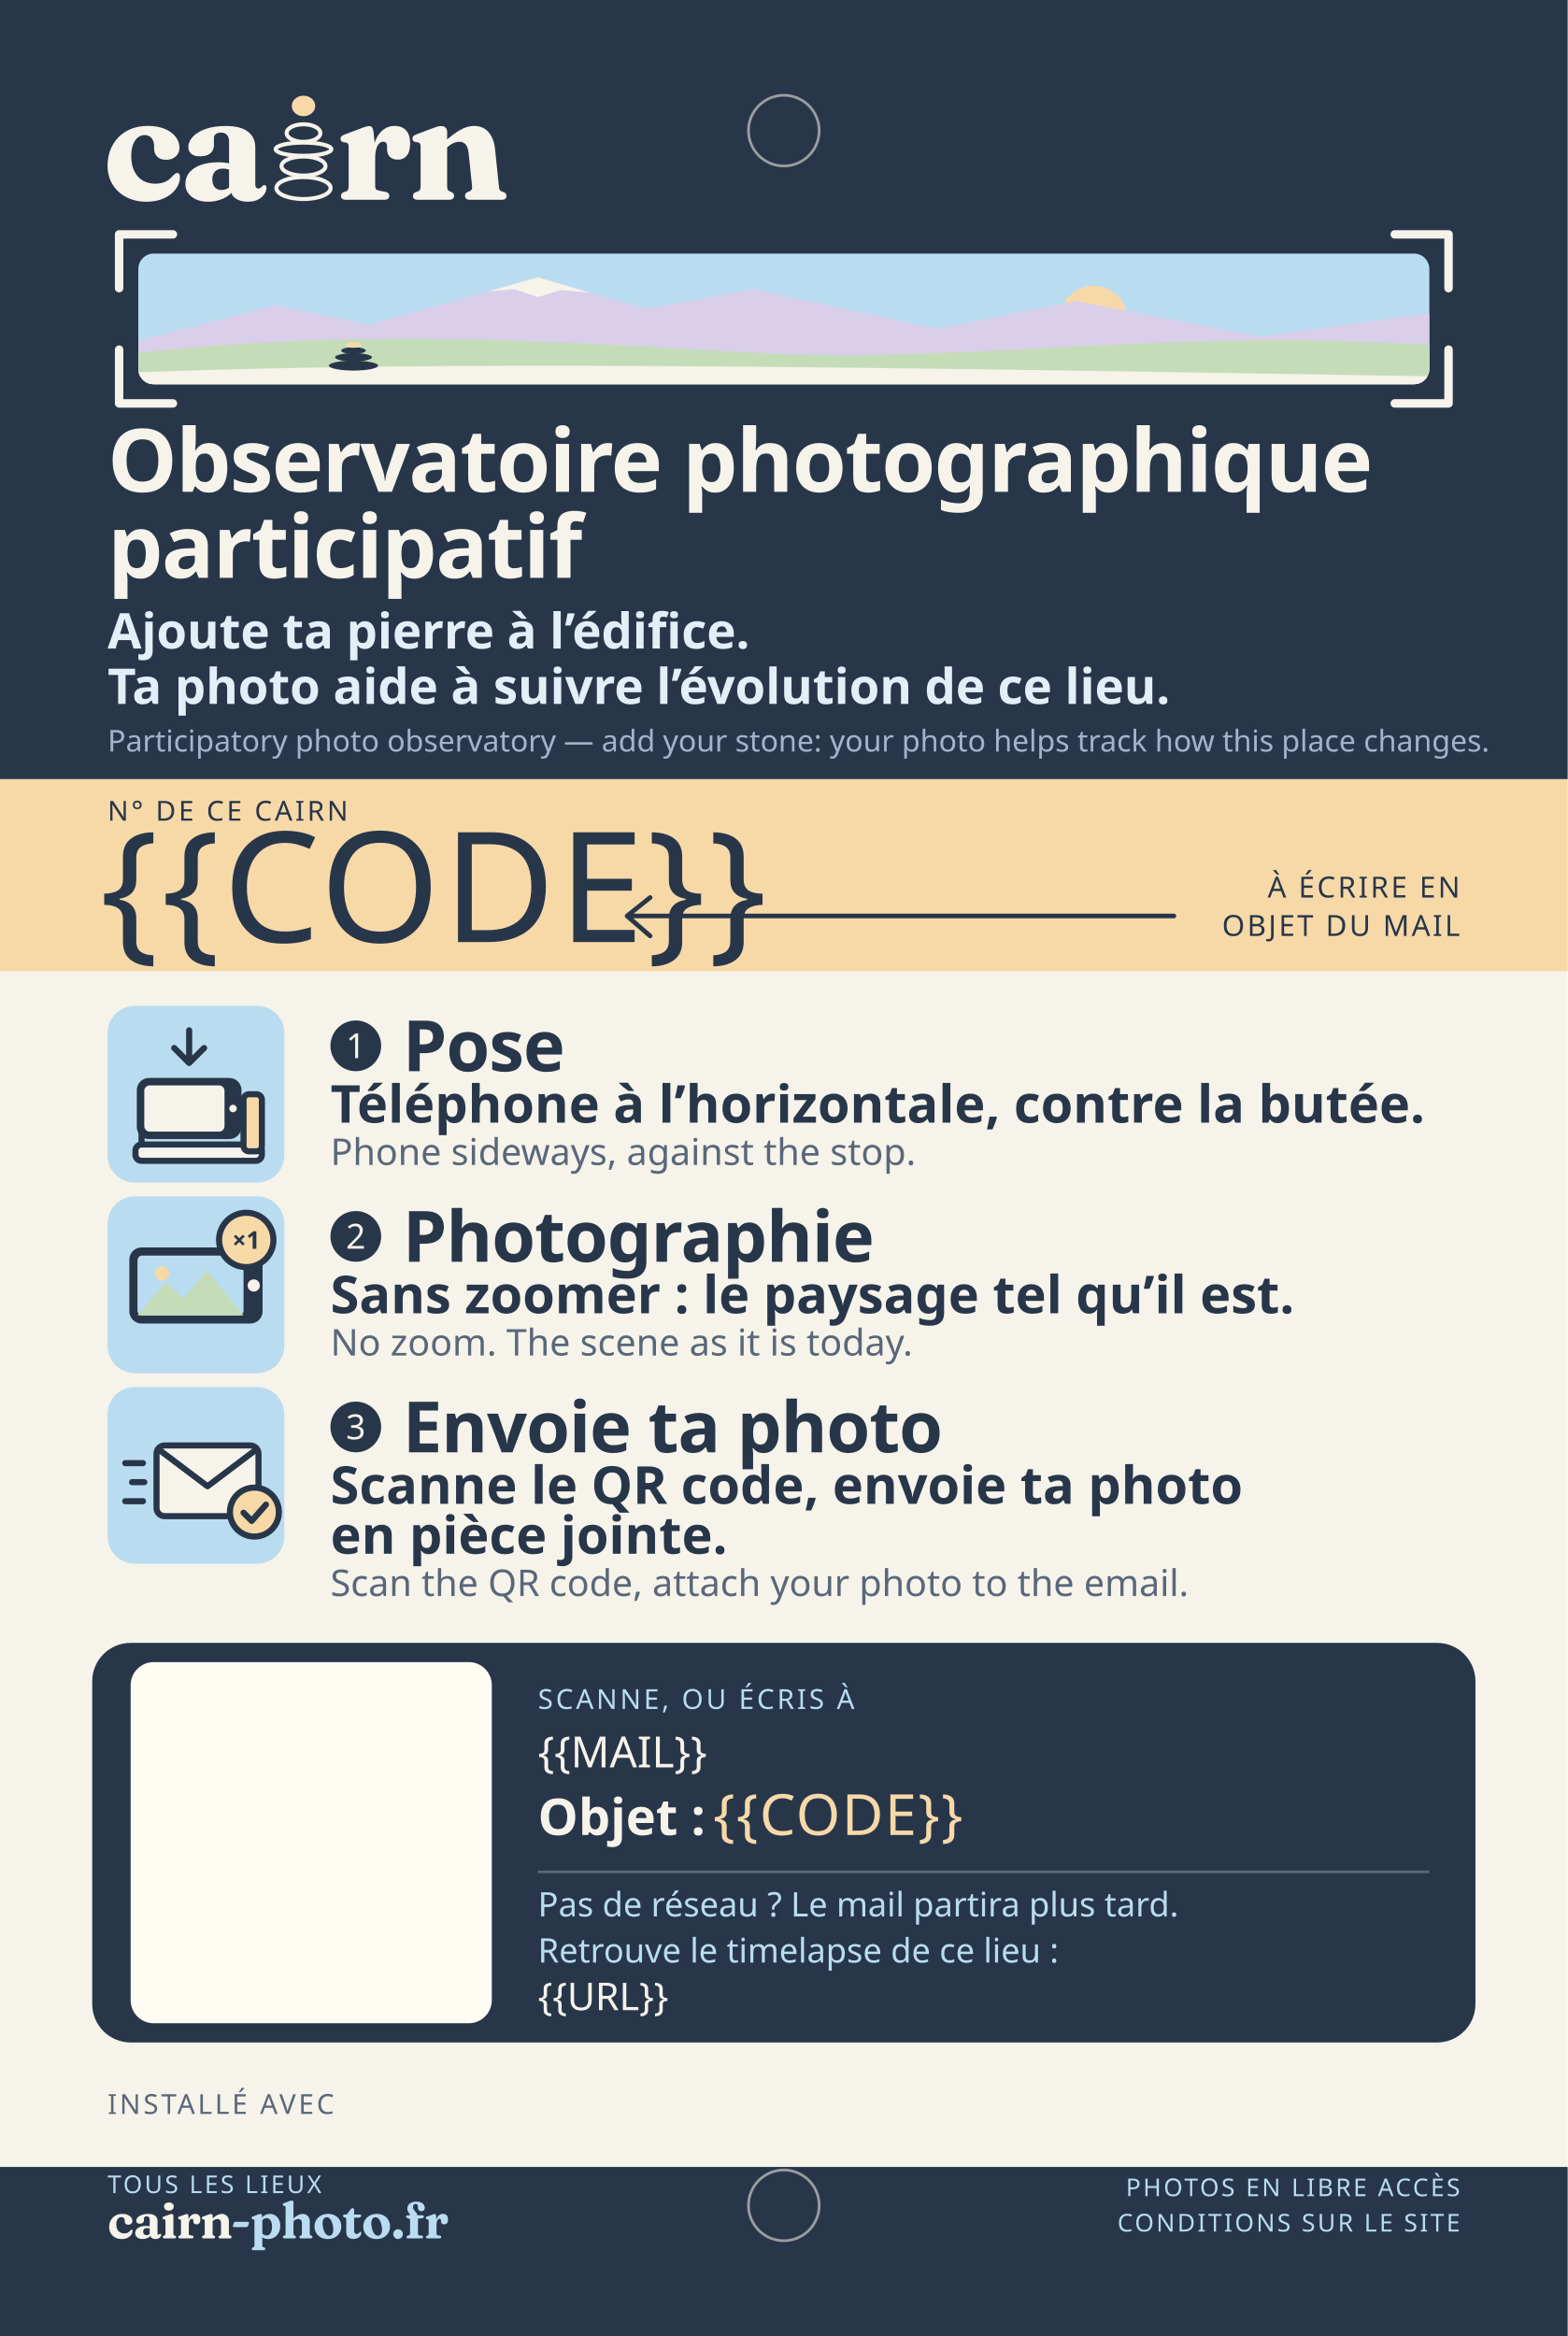
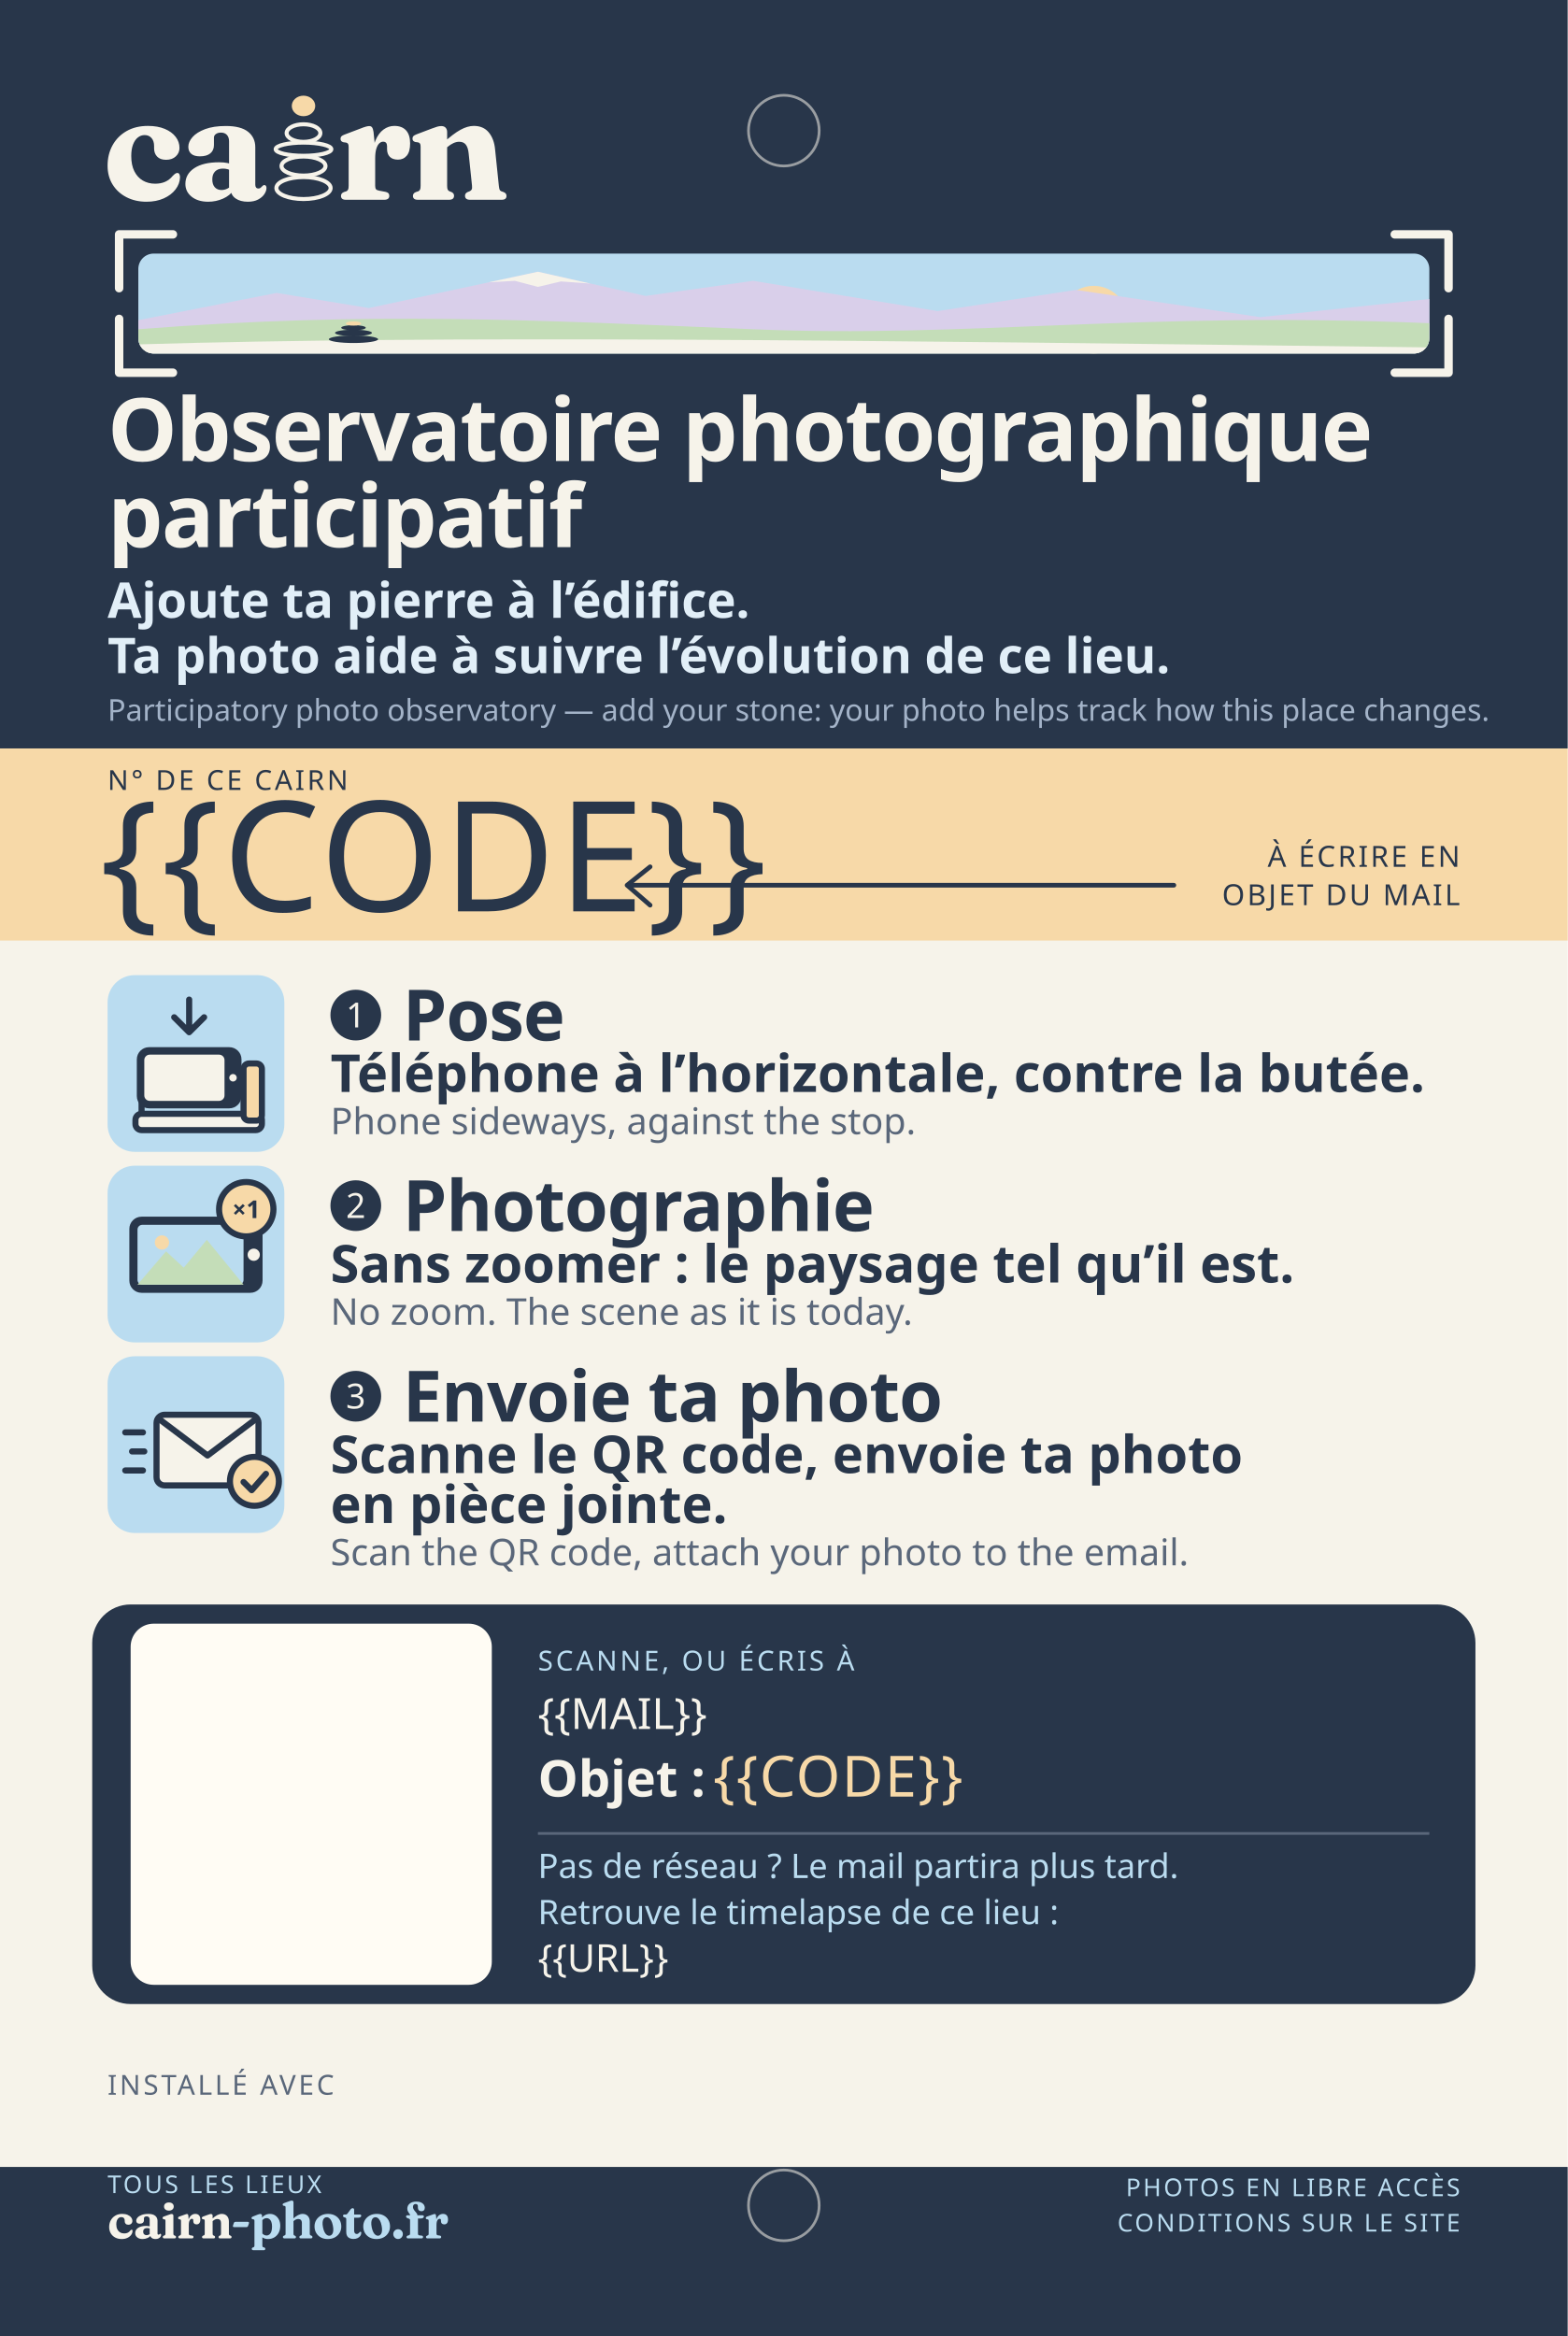
<svg xmlns="http://www.w3.org/2000/svg" width="204mm" height="304mm" viewBox="-2 -2 204 304">
  <g id="Impression">
    <rect x="-2" y="-2" width="204" height="304" fill="#F6F3EA" />
-     <rect x="-2" y="-2" width="204" height="101.4" fill="#28364A" />
+     <rect x="-2" y="-2" width="204" height="97.4" fill="#28364A" />
    <g transform="translate(-5.439 -3.193) scale(0.09541)">
      <path fill="#F6F3EA" d="M280.86 214.28Q280.86 221.04 275.89 225.75Q270.92 230.47 262.62 230.47Q254.52 230.47 250.37 226.11Q246.21 221.76 246.21 214.89V211.71Q246.21 204.84 242.73 200.8Q239.24 196.75 233.3 196.75Q228.28 196.75 224.13 199.98Q219.97 203.2 217.51 209.61Q215.05 216.02 215.05 225.24Q215.05 237.65 219.26 246.05Q223.46 254.46 230.84 258.76Q238.22 263.06 247.65 263.06Q255.34 263.06 261.23 260.5Q267.12 257.94 271.63 252.41Q273.99 250.05 275.32 249.23Q276.66 248.41 277.99 248.41Q279.83 248.41 280.71 250.15Q281.58 251.89 281.58 254.46Q281.27 263.27 275.43 270.91Q269.58 278.54 259.39 283.1Q249.19 287.67 235.86 287.67Q220.59 287.67 208.6 281.51Q196.6 275.37 189.69 264.3Q182.77 253.22 182.77 238.47Q182.77 222.99 189.53 210.69Q196.3 198.39 208.65 191.31Q221 184.24 237.81 184.24Q251.13 184.24 260.77 188.29Q270.4 192.34 275.63 199.16Q280.86 205.97 280.86 214.28Z M351.02 271.37V269.11L348.45 268.91V205.25Q348.45 199.72 345.53 196.54Q342.61 193.37 337.49 193.37Q333.18 193.37 330.52 195.31Q327.85 197.26 327.85 200.13V210.28Q327.85 217.66 322.88 221.71Q317.91 225.75 308.69 225.75Q300.79 225.75 296.85 222.27Q292.9 218.79 292.9 212.63Q292.9 205.97 298.64 199.46Q304.38 192.96 315.76 188.65Q327.13 184.35 344.15 184.35Q364.44 184.35 374.34 192.19Q384.23 200.03 384.23 213.35V264.5Q384.23 266.86 385.3 268.24Q386.38 269.62 388.53 269.62Q390.48 269.62 391.56 268.6Q392.63 267.57 393.56 266.65Q394.17 265.94 394.89 265.42Q395.61 264.91 396.53 264.91Q398.06 264.91 398.78 266.04Q399.5 267.17 399.5 268.91Q399.5 272.9 396.63 277.26Q393.76 281.62 388.12 284.64Q382.49 287.67 374.08 287.67Q363.83 287.67 357.42 283.21Q351.02 278.75 351.02 271.37ZM288.9 263.37Q288.9 249.94 301 241.9Q313.09 233.85 334.82 233.85Q341.18 233.85 346.15 234.83Q351.12 235.8 354.5 237.54L351.63 245.33Q348.76 243.9 346.05 243.18Q343.33 242.46 340.05 242.46Q333.28 242.46 329.44 246.31Q325.6 250.15 325.6 257.12Q325.6 264.19 329.03 267.93Q332.46 271.68 338.1 271.68Q342.31 271.68 346.2 269.73Q350.1 267.78 352.45 264.6L354.81 271.68Q349.58 279.36 340.1 283.51Q330.62 287.67 319.96 287.67Q306.02 287.67 297.46 280.85Q288.9 274.03 288.9 263.37Z M543.86 229.86Q543.86 214.48 548.06 204.33Q552.26 194.19 559.08 189.21Q565.89 184.24 573.89 184.24Q584.24 184.24 589.83 190.29Q595.41 196.34 595.41 208.12Q595.41 219.4 590.85 224.83Q586.29 230.26 578.91 230.26Q571.53 230.26 567.74 226.42Q563.95 222.58 563.95 215.71V211.61Q563.85 208.74 562.56 207.25Q561.28 205.77 558.51 205.77Q555.75 205.77 553.29 208.12Q550.83 210.48 549.29 215.5Q547.75 220.53 547.75 228.73ZM545.5 192.44 547.75 214.69V265.83Q547.75 269.11 548.83 270.55Q549.9 271.98 553.39 272.6L561.59 274.13Q564.36 274.65 565.69 275.98Q567.02 277.31 567.02 279.67Q567.02 282.23 565.28 283.62Q563.54 285 560.15 285H507.88Q504.29 285 502.7 283.62Q501.12 282.23 501.12 279.77Q501.12 277.93 502.09 276.6Q503.06 275.26 505.22 274.44L508.39 273.42Q510.03 272.7 510.8 271.11Q511.57 269.52 511.57 265.94V212.94Q511.57 209.97 510.75 208.69Q509.93 207.41 508.09 207L504.29 206.49Q502.24 205.87 501.37 204.74Q500.5 203.62 500.5 201.87Q500.5 199.72 501.73 198.44Q502.96 197.16 506.04 196.03L526.33 188.34Q532.48 185.88 535.3 185.16Q538.12 184.45 539.65 184.45Q542.22 184.45 543.55 186.29Q544.88 188.14 545.5 192.44Z M645.89 192.44V265.83Q645.89 269.52 646.66 271.11Q647.43 272.7 649.17 273.42L652.04 274.55Q655.32 276.19 655.32 279.46Q655.32 285 648.46 285H606.02Q602.43 285 600.84 283.62Q599.25 282.23 599.25 279.77Q599.25 277.93 600.23 276.6Q601.2 275.26 603.36 274.44L606.53 273.42Q608.17 272.7 608.94 271.11Q609.71 269.52 609.71 265.94V212.63Q609.71 209.66 608.89 208.38Q608.07 207.1 606.23 206.69L602.43 206.18Q600.38 205.56 599.51 204.44Q598.64 203.31 598.64 201.56Q598.64 199.41 599.82 198.18Q601 196.95 604.17 195.72L624.98 187.83Q629.6 186.09 632.41 185.27Q635.23 184.45 637.9 184.45Q641.79 184.45 643.84 186.7Q645.89 188.96 645.89 192.44ZM642.51 216.43 636.98 210.69 640.56 207.41Q654.3 194.9 664.04 189.57Q673.77 184.24 682.28 184.24Q695.3 184.24 702.63 193.06Q709.96 201.87 711.29 216.22L716.41 265.73Q716.82 269.52 717.44 271.11Q718.05 272.7 719.79 273.42L722.77 274.44Q724.92 275.26 725.89 276.6Q726.87 277.93 726.87 279.77Q726.87 282.23 725.28 283.62Q723.69 285 720.1 285H677.15Q670.29 285 670.29 279.46Q670.29 276.19 673.67 274.55L676.54 273.42Q678.38 272.7 679.31 271.06Q680.23 269.42 679.82 265.73L675.21 221.45Q674.39 213.66 671.36 209.77Q668.34 205.87 662.29 205.87Q658.5 205.87 654.45 207.72Q650.4 209.56 646.3 213.05Z" />
      <g transform="translate(450 285)">
        <g stroke="#F6F3EA" stroke-width="5.5" stroke-linejoin="round" fill="none">
          <ellipse cx="0" cy="-16" rx="37" ry="15" />
          <ellipse cx="0" cy="-46" rx="30" ry="13" />
          <ellipse cx="0" cy="-69" rx="38" ry="9" />
          <ellipse cx="0" cy="-91" rx="23" ry="12" />
        </g>
        <ellipse cx="0" cy="-128" rx="16" ry="14" fill="#F7D9A8" />
      </g>
    </g>
    <clipPath id="vue">
-       <rect x="16" y="31.0" width="168" height="17" rx="2" />
+       <rect x="16" y="31.0" width="168" height="13" rx="2" />
    </clipPath>
    <g clip-path="url(#vue)">
-       <rect x="16" y="31.0" width="168" height="17" fill="#BADCF0" />
+       <rect x="16" y="31.0" width="168" height="13" fill="#BADCF0" />
      <circle cx="140.32" cy="39.6" r="4.4" fill="#F7D9A8" />
-       <g transform="translate(0 31.0) scale(1 0.5152) translate(0 -31.0)">
+       <g transform="translate(0 31.0) scale(1 0.3939) translate(0 -31.0)">
        <path d="M16 53.0 L34 44.0 L46 49.0 L68 37.0 L82 45.0 L96 40.0 L120 50.0 L138 43.0 L162 52.0 L184 46.0 V64.0 H16 Z" fill="#D9CFEA" />
        <path d="M61.6 40.5 L68 37.0 L74.8 40.9 L71 40.2 L68 42.0 L65 40.0 Z" fill="#F6F3EA" />
        <path d="M16 56.0 C46 50.0 68 53.0 96 56.0 S146 50.0 184 54.0 V64.0 H16 Z" fill="#C4DDB8" />
        <path d="M16 61.0 C56 58.0 106 59.5 184 62.0 V64.0 H16 Z" fill="#F6F3EA" />
        <g fill="#28364A">
          <ellipse cx="44" cy="59.3" rx="3.2" ry="1.25" />
          <ellipse cx="44" cy="57.2" rx="2.4" ry="1.05" />
          <ellipse cx="44" cy="55.5" rx="1.6" ry=".85" />
          <ellipse cx="44" cy="54.1" rx="1" ry=".7" fill="#F7D9A8" />
        </g>
      </g>
    </g>
-     <path d="M13.5 35.5 V28.5 H20.5 M179.5 28.5 H186.5 V35.5 M186.5 43.5 V50.5 H179.5 M20.5 50.5 H13.5 V43.5" fill="none" stroke="#F6F3EA" stroke-width="1.1" stroke-linecap="round" stroke-linejoin="round" />
-     <text x="12.000" y="62.000" font-family="Figtree" font-weight="800" font-size="11.4" fill="#F6F3EA" letter-spacing="-0.2">Observatoire photographique</text>
-     <text x="12.000" y="73.200" font-family="Figtree" font-weight="800" font-size="11.4" fill="#F6F3EA" letter-spacing="-0.2">participatif</text>
-     <text x="12.000" y="82.400" font-family="Figtree" font-weight="600" font-size="6.4" fill="#E2EFF8">Ajoute ta pierre à l’édifice.</text>
-     <text x="12.000" y="89.600" font-family="Figtree" font-weight="600" font-size="6.4" fill="#E2EFF8">Ta photo aide à suivre l’évolution de ce lieu.</text>
-     <text x="12.000" y="95.800" font-family="Figtree" font-weight="500" font-size="3.9" fill="#A3B3C8">Participatory photo observatory — add your stone: your photo helps track how this place changes.</text>
-     <rect x="-2" y="99.4" width="204" height="25.0" fill="#F7D9A8" />
-     <text x="12.000" y="104.800" font-family="DM Mono" font-weight="500" font-size="3.6" fill="#28364A" letter-spacing="0.35">N° DE CE CAIRN</text>
-     <text x="11.000" y="120.600" font-family="DM Mono" font-weight="500" font-size="20" fill="#28364A" letter-spacing="0.4">{{CODE}}</text>
-     <text x="188.000" y="114.800" font-family="DM Mono" font-weight="500" font-size="3.8" fill="#28364A" text-anchor="end" letter-spacing="0.3">À ÉCRIRE EN</text>
-     <text x="188.000" y="119.800" font-family="DM Mono" font-weight="500" font-size="3.8" fill="#28364A" text-anchor="end" letter-spacing="0.3">OBJET DU MAIL</text>
-     <path d="M150.76 117.2 H79.6 M82.6 114.8 L79.6 117.2 L82.6 119.8" fill="none" stroke="#28364A" stroke-width=".6" stroke-linecap="round" stroke-linejoin="round" />
-     <g transform="translate(12 128.9) scale(0.8846)">
+     <path d="M13.5 35.5 V28.5 H20.5 M179.5 28.5 H186.5 V35.5 M186.5 39.5 V46.5 H179.5 M20.5 46.5 H13.5 V39.5" fill="none" stroke="#F6F3EA" stroke-width="1.1" stroke-linecap="round" stroke-linejoin="round" />
+     <text x="12.000" y="58.000" font-family="Figtree" font-weight="800" font-size="11.4" fill="#F6F3EA" letter-spacing="-0.2">Observatoire photographique</text>
+     <text x="12.000" y="69.200" font-family="Figtree" font-weight="800" font-size="11.4" fill="#F6F3EA" letter-spacing="-0.2">participatif</text>
+     <text x="12.000" y="78.400" font-family="Figtree" font-weight="600" font-size="6.4" fill="#E2EFF8">Ajoute ta pierre à l’édifice.</text>
+     <text x="12.000" y="85.600" font-family="Figtree" font-weight="600" font-size="6.4" fill="#E2EFF8">Ta photo aide à suivre l’évolution de ce lieu.</text>
+     <text x="12.000" y="91.800" font-family="Figtree" font-weight="500" font-size="3.9" fill="#A3B3C8">Participatory photo observatory — add your stone: your photo helps track how this place changes.</text>
+     <rect x="-2" y="95.4" width="204" height="25.0" fill="#F7D9A8" />
+     <text x="12.000" y="100.800" font-family="DM Mono" font-weight="500" font-size="3.6" fill="#28364A" letter-spacing="0.35">N° DE CE CAIRN</text>
+     <text x="11.000" y="116.600" font-family="DM Mono" font-weight="500" font-size="20" fill="#28364A" letter-spacing="0.4">{{CODE}}</text>
+     <text x="188.000" y="110.800" font-family="DM Mono" font-weight="500" font-size="3.8" fill="#28364A" text-anchor="end" letter-spacing="0.3">À ÉCRIRE EN</text>
+     <text x="188.000" y="115.800" font-family="DM Mono" font-weight="500" font-size="3.8" fill="#28364A" text-anchor="end" letter-spacing="0.3">OBJET DU MAIL</text>
+     <path d="M150.76 113.2 H79.6 M82.6 110.8 L79.6 113.2 L82.6 115.8" fill="none" stroke="#28364A" stroke-width=".6" stroke-linecap="round" stroke-linejoin="round" />
+     <g transform="translate(12 124.9) scale(0.8846)">
      <rect width="26" height="26" rx="4" fill="#BADCF0" />
      <path d="M5 15.5 V21 H21.5" fill="none" stroke="#28364A" stroke-width="0.9" stroke-linejoin="round" stroke-linecap="round" />
      <rect x="4.1" y="20.4" width="18.6" height="2.4" rx=".9" fill="#F6F3EA" stroke="#28364A" stroke-width="0.9" stroke-linejoin="round" stroke-linecap="round" />
      <rect x="20" y="13" width="2.7" height="8.4" rx=".8" fill="#F7D9A8" stroke="#28364A" stroke-width="0.9" stroke-linejoin="round" stroke-linecap="round" />
      <rect x="4.3" y="10.6" width="15.4" height="9" rx="1.8" fill="#28364A" />
      <rect x="5.4" y="11.7" width="11.8" height="6.8" rx=".8" fill="#F6F3EA" />
      <circle cx="18.45" cy="15.1" r=".55" fill="#F6F3EA" />
      <path d="M12 3.6 V8.2 M9.8 6.2 L12 8.4 L14.2 6.2" fill="none" stroke="#28364A" stroke-width="0.9" stroke-linejoin="round" stroke-linecap="round" />
    </g>
-     <circle cx="44.3" cy="134.1" r="3.3" fill="#28364A" />
-     <text x="44.300" y="135.700" font-family="DM Mono" font-weight="500" font-size="4.5" fill="#F6F3EA" text-anchor="middle">1</text>
-     <text x="50.400" y="137.400" font-family="Figtree" font-weight="800" font-size="9.2" fill="#28364A" letter-spacing="-0.12">Pose</text>
-     <text x="41.000" y="144.100" font-family="Figtree" font-weight="600" font-size="6.8" fill="#28364A">Téléphone à l’horizontale, contre la butée.</text>
-     <text x="41.000" y="149.600" font-family="Figtree" font-weight="500" font-size="4.8" fill="#5A677A">Phone sideways, against the stop.</text>
-     <g transform="translate(12 153.7) scale(0.8846)">
+     <circle cx="44.3" cy="130.1" r="3.3" fill="#28364A" />
+     <text x="44.300" y="131.700" font-family="DM Mono" font-weight="500" font-size="4.5" fill="#F6F3EA" text-anchor="middle">1</text>
+     <text x="50.400" y="133.400" font-family="Figtree" font-weight="800" font-size="9.2" fill="#28364A" letter-spacing="-0.12">Pose</text>
+     <text x="41.000" y="140.100" font-family="Figtree" font-weight="600" font-size="6.8" fill="#28364A">Téléphone à l’horizontale, contre la butée.</text>
+     <text x="41.000" y="145.600" font-family="Figtree" font-weight="500" font-size="4.8" fill="#5A677A">Phone sideways, against the stop.</text>
+     <g transform="translate(12 149.7) scale(0.8846)">
      <rect width="26" height="26" rx="4" fill="#BADCF0" />
      <rect x="3.2" y="7.5" width="19.6" height="11.2" rx="1.8" fill="#28364A" />
      <rect x="4.4" y="8.7" width="15.6" height="8.8" rx=".7" fill="#BADCF0" />
      <path d="M4.4 17.5 L8.6 12.6 L11.2 15 L14.6 10.9 L20 17.5 Z" fill="#C4DDB8" />
      <circle cx="8" cy="11.3" r="1.05" fill="#F7D9A8" />
      <circle cx="21.5" cy="13.1" r=".9" fill="#F6F3EA" />
      <circle cx="20.4" cy="6.4" r="4" fill="#F7D9A8" stroke="#28364A" stroke-width="0.9" stroke-linejoin="round" stroke-linecap="round" />
    </g>
-     <text x="30.046" y="160.512" font-family="Figtree" font-weight="800" font-size="3.185" fill="#28364A" text-anchor="middle">×1</text>
-     <circle cx="44.3" cy="158.9" r="3.3" fill="#28364A" />
-     <text x="44.300" y="160.500" font-family="DM Mono" font-weight="500" font-size="4.5" fill="#F6F3EA" text-anchor="middle">2</text>
-     <text x="50.400" y="162.200" font-family="Figtree" font-weight="800" font-size="9.2" fill="#28364A" letter-spacing="-0.12">Photographie</text>
-     <text x="41.000" y="168.900" font-family="Figtree" font-weight="600" font-size="6.8" fill="#28364A">Sans zoomer : le paysage tel qu’il est.</text>
-     <text x="41.000" y="174.400" font-family="Figtree" font-weight="500" font-size="4.8" fill="#5A677A">No zoom. The scene as it is today.</text>
-     <g transform="translate(12 178.5) scale(0.8846)">
+     <text x="30.046" y="156.512" font-family="Figtree" font-weight="800" font-size="3.185" fill="#28364A" text-anchor="middle">×1</text>
+     <circle cx="44.3" cy="154.9" r="3.3" fill="#28364A" />
+     <text x="44.300" y="156.500" font-family="DM Mono" font-weight="500" font-size="4.5" fill="#F6F3EA" text-anchor="middle">2</text>
+     <text x="50.400" y="158.200" font-family="Figtree" font-weight="800" font-size="9.2" fill="#28364A" letter-spacing="-0.12">Photographie</text>
+     <text x="41.000" y="164.900" font-family="Figtree" font-weight="600" font-size="6.8" fill="#28364A">Sans zoomer : le paysage tel qu’il est.</text>
+     <text x="41.000" y="170.400" font-family="Figtree" font-weight="500" font-size="4.8" fill="#5A677A">No zoom. The scene as it is today.</text>
+     <g transform="translate(12 174.5) scale(0.8846)">
      <rect width="26" height="26" rx="4" fill="#BADCF0" />
      <rect x="7.2" y="8.6" width="15" height="10.4" rx="1.2" fill="#F6F3EA" stroke="#28364A" stroke-width="0.9" stroke-linejoin="round" stroke-linecap="round" />
      <path d="M7.8 9.4 L14.7 14.6 L21.6 9.4" fill="none" stroke="#28364A" stroke-width="0.9" stroke-linejoin="round" stroke-linecap="round" />
      <path d="M2.6 11.2 H5.2 M3.6 14 H5.4 M2.6 16.8 H5.2" fill="none" stroke="#28364A" stroke-width="0.9" stroke-linejoin="round" stroke-linecap="round" />
      <circle cx="21.6" cy="18.4" r="3.6" fill="#F7D9A8" stroke="#28364A" stroke-width="0.9" stroke-linejoin="round" stroke-linecap="round" />
      <path d="M20 18.5 L21.2 19.7 L23.3 17.3" fill="none" stroke="#28364A" stroke-width="0.9" stroke-linejoin="round" stroke-linecap="round" />
    </g>
-     <circle cx="44.3" cy="183.7" r="3.3" fill="#28364A" />
-     <text x="44.300" y="185.300" font-family="DM Mono" font-weight="500" font-size="4.5" fill="#F6F3EA" text-anchor="middle">3</text>
-     <text x="50.400" y="187.000" font-family="Figtree" font-weight="800" font-size="9.2" fill="#28364A" letter-spacing="-0.12">Envoie ta photo</text>
-     <text x="41.000" y="193.700" font-family="Figtree" font-weight="600" font-size="6.8" fill="#28364A">Scanne le QR code, envoie ta photo</text>
-     <text x="41.000" y="200.200" font-family="Figtree" font-weight="600" font-size="6.8" fill="#28364A">en pièce jointe.</text>
-     <text x="41.000" y="205.700" font-family="Figtree" font-weight="500" font-size="4.8" fill="#5A677A">Scan the QR code, attach your photo to the email.</text>
-     <rect x="10" y="211.8" width="180" height="52" rx="5" fill="#28364A" />
-     <rect x="15" y="214.3" width="47" height="47" rx="3" fill="#FFFCF4" />
-     <g id="qr" transform="translate(19.5 218.8)" fill="#28364A" data-cote="38">{{QR}}</g>
-     <text x="68.000" y="220.400" font-family="DM Mono" font-weight="500" font-size="3.6" fill="#BADCF0" letter-spacing="0.35">SCANNE, OU ÉCRIS À</text>
-     <text x="68.000" y="228.000" font-family="DM Mono" font-weight="500" font-size="5.6" fill="#F6F3EA">{{MAIL}}</text>
-     <text x="68.000" y="236.800" font-family="Figtree" font-weight="600" font-size="6.6" fill="#F6F3EA">Objet :</text>
-     <text x="90.818" y="236.800" font-family="DM Mono" font-weight="500" font-size="7.4" fill="#F7D9A8" letter-spacing="0.2">{{CODE}}</text>
-     <path d="M68 241.6 H184" stroke="#5A677A" stroke-width=".35" />
-     <text x="68.000" y="247.400" font-family="Figtree" font-weight="500" font-size="4.4" fill="#BADCF0">Pas de réseau ? Le mail partira plus tard.</text>
-     <text x="68.000" y="253.400" font-family="Figtree" font-weight="500" font-size="4.4" fill="#BADCF0">Retrouve le timelapse de ce lieu :</text>
-     <text x="68.000" y="259.600" font-family="DM Mono" font-weight="500" font-size="5" fill="#F6F3EA">{{URL}}</text>
-     <text x="12.000" y="273.100" font-family="DM Mono" font-weight="500" font-size="3.6" fill="#5A677A" letter-spacing="0.35">INSTALLÉ AVEC</text>
+     <circle cx="44.3" cy="179.7" r="3.3" fill="#28364A" />
+     <text x="44.300" y="181.300" font-family="DM Mono" font-weight="500" font-size="4.5" fill="#F6F3EA" text-anchor="middle">3</text>
+     <text x="50.400" y="183.000" font-family="Figtree" font-weight="800" font-size="9.2" fill="#28364A" letter-spacing="-0.12">Envoie ta photo</text>
+     <text x="41.000" y="189.700" font-family="Figtree" font-weight="600" font-size="6.8" fill="#28364A">Scanne le QR code, envoie ta photo</text>
+     <text x="41.000" y="196.200" font-family="Figtree" font-weight="600" font-size="6.8" fill="#28364A">en pièce jointe.</text>
+     <text x="41.000" y="201.700" font-family="Figtree" font-weight="500" font-size="4.8" fill="#5A677A">Scan the QR code, attach your photo to the email.</text>
+     <rect x="10" y="206.8" width="180" height="52" rx="5" fill="#28364A" />
+     <rect x="15" y="209.3" width="47" height="47" rx="3" fill="#FFFCF4" />
+     <g id="qr" transform="translate(19.5 213.8)" fill="#28364A" data-cote="38">{{QR}}</g>
+     <text x="68.000" y="215.400" font-family="DM Mono" font-weight="500" font-size="3.6" fill="#BADCF0" letter-spacing="0.35">SCANNE, OU ÉCRIS À</text>
+     <text x="68.000" y="223.000" font-family="DM Mono" font-weight="500" font-size="5.6" fill="#F6F3EA">{{MAIL}}</text>
+     <text x="68.000" y="231.800" font-family="Figtree" font-weight="600" font-size="6.6" fill="#F6F3EA">Objet :</text>
+     <text x="90.818" y="231.800" font-family="DM Mono" font-weight="500" font-size="7.4" fill="#F7D9A8" letter-spacing="0.2">{{CODE}}</text>
+     <path d="M68 236.6 H184" stroke="#5A677A" stroke-width=".35" />
+     <text x="68.000" y="242.400" font-family="Figtree" font-weight="500" font-size="4.4" fill="#BADCF0">Pas de réseau ? Le mail partira plus tard.</text>
+     <text x="68.000" y="248.400" font-family="Figtree" font-weight="500" font-size="4.4" fill="#BADCF0">Retrouve le timelapse de ce lieu :</text>
+     <text x="68.000" y="254.600" font-family="DM Mono" font-weight="500" font-size="5" fill="#F6F3EA">{{URL}}</text>
+     <text x="12.000" y="270.600" font-family="DM Mono" font-weight="500" font-size="3.6" fill="#5A677A" letter-spacing="0.35">INSTALLÉ AVEC</text>
    <rect x="-2" y="280" width="204" height="22" fill="#28364A" />
    <text x="12.000" y="283.400" font-family="DM Mono" font-weight="500" font-size="3.2" fill="#BADCF0" letter-spacing="0.3">TOUS LES LIEUX</text>
    <g id="pied-adresse">
      <path d="M15.227 287.04Q15.227 287.244 15.084 287.383Q14.94 287.521 14.703 287.521Q14.468 287.521 14.348 287.393Q14.227 287.264 14.227 287.059V286.947Q14.227 286.756 14.107 286.64Q13.987 286.525 13.779 286.525Q13.597 286.525 13.45 286.635Q13.303 286.746 13.218 286.954Q13.132 287.162 13.132 287.455Q13.132 287.845 13.267 288.112Q13.402 288.379 13.637 288.516Q13.871 288.653 14.168 288.653Q14.442 288.653 14.635 288.554Q14.828 288.455 14.957 288.274Q15.023 288.211 15.061 288.188Q15.099 288.165 15.135 288.165Q15.191 288.165 15.221 288.211Q15.251 288.257 15.247 288.336Q15.237 288.617 15.056 288.856Q14.874 289.095 14.561 289.239Q14.247 289.382 13.835 289.382Q13.363 289.382 12.995 289.188Q12.627 288.993 12.416 288.64Q12.205 288.287 12.205 287.815Q12.205 287.327 12.416 286.942Q12.627 286.558 13.008 286.333Q13.389 286.109 13.907 286.109Q14.317 286.109 14.612 286.236Q14.907 286.363 15.067 286.574Q15.227 286.785 15.227 287.04ZM17.556 288.861V288.779L17.477 288.752V286.848Q17.477 286.65 17.373 286.54Q17.269 286.429 17.084 286.429Q16.919 286.429 16.825 286.5Q16.731 286.571 16.731 286.677V286.934Q16.731 287.148 16.586 287.267Q16.441 287.386 16.18 287.386Q15.956 287.386 15.842 287.282Q15.728 287.178 15.728 286.997Q15.728 286.785 15.906 286.582Q16.085 286.38 16.438 286.246Q16.791 286.112 17.312 286.112Q17.91 286.112 18.203 286.36Q18.497 286.607 18.497 287.033V288.65Q18.497 288.726 18.532 288.769Q18.566 288.812 18.632 288.812Q18.688 288.812 18.72 288.788Q18.751 288.765 18.774 288.739Q18.794 288.719 18.814 288.706Q18.834 288.693 18.86 288.693Q18.913 288.693 18.942 288.732Q18.972 288.772 18.972 288.831Q18.972 288.954 18.886 289.082Q18.8 289.211 18.64 289.297Q18.48 289.382 18.249 289.382Q17.942 289.382 17.749 289.241Q17.556 289.099 17.556 288.861ZM15.593 288.607Q15.593 288.185 15.971 287.929Q16.349 287.673 17.015 287.673Q17.213 287.673 17.377 287.703Q17.54 287.733 17.655 287.785L17.566 288.049Q17.467 288.003 17.363 287.978Q17.259 287.954 17.137 287.954Q16.906 287.954 16.769 288.077Q16.632 288.201 16.632 288.422Q16.632 288.643 16.753 288.76Q16.873 288.878 17.061 288.878Q17.223 288.878 17.365 288.805Q17.507 288.732 17.603 288.61L17.675 288.858Q17.504 289.109 17.2 289.246Q16.896 289.382 16.553 289.382Q16.121 289.382 15.857 289.166Q15.593 288.95 15.593 288.607ZM20.562 286.346V288.653Q20.562 288.775 20.59 288.828Q20.618 288.881 20.674 288.904L20.773 288.937Q20.839 288.97 20.872 289.015Q20.905 289.059 20.905 289.122Q20.905 289.204 20.852 289.252Q20.799 289.3 20.694 289.3H19.397Q19.295 289.3 19.24 289.252Q19.186 289.204 19.186 289.122Q19.186 289.059 19.219 289.015Q19.252 288.97 19.318 288.937L19.42 288.904Q19.476 288.881 19.504 288.828Q19.532 288.775 19.532 288.656V287.023Q19.532 286.921 19.503 286.878Q19.473 286.835 19.417 286.818L19.278 286.802Q19.215 286.779 19.184 286.741Q19.153 286.703 19.153 286.644Q19.153 286.574 19.194 286.53Q19.235 286.485 19.334 286.449L19.971 286.218Q20.103 286.165 20.186 286.144Q20.268 286.122 20.341 286.122Q20.446 286.122 20.504 286.185Q20.562 286.248 20.562 286.346ZM19.978 285.683Q19.691 285.683 19.519 285.536Q19.347 285.389 19.347 285.149Q19.347 284.908 19.519 284.764Q19.691 284.621 19.978 284.621Q20.265 284.621 20.436 284.766Q20.608 284.911 20.608 285.149Q20.608 285.389 20.436 285.536Q20.265 285.683 19.978 285.683ZM22.442 287.564Q22.442 287.076 22.576 286.752Q22.709 286.429 22.931 286.269Q23.152 286.109 23.416 286.109Q23.726 286.109 23.897 286.295Q24.069 286.482 24.069 286.838Q24.069 287.162 23.937 287.318Q23.805 287.475 23.591 287.475Q23.376 287.475 23.264 287.366Q23.152 287.257 23.152 287.063V286.94Q23.148 286.838 23.104 286.792Q23.059 286.746 22.97 286.746Q22.868 286.746 22.775 286.83Q22.683 286.914 22.627 287.087Q22.571 287.261 22.571 287.528ZM22.511 286.363 22.571 287.092V288.653Q22.571 288.765 22.609 288.822Q22.647 288.878 22.742 288.894L23.006 288.934Q23.096 288.947 23.137 288.996Q23.178 289.046 23.178 289.122Q23.178 289.204 23.122 289.252Q23.066 289.3 22.964 289.3H21.416Q21.314 289.3 21.259 289.252Q21.205 289.204 21.205 289.122Q21.205 289.059 21.238 289.015Q21.271 288.97 21.337 288.937L21.439 288.904Q21.495 288.881 21.523 288.83Q21.551 288.779 21.551 288.656V287.026Q21.551 286.921 21.521 286.879Q21.492 286.838 21.436 286.822L21.297 286.805Q21.234 286.782 21.203 286.744Q21.172 286.706 21.172 286.647Q21.172 286.577 21.213 286.531Q21.254 286.485 21.353 286.449L21.987 286.224Q22.125 286.172 22.203 286.147Q22.28 286.122 22.333 286.122Q22.409 286.122 22.454 286.177Q22.498 286.231 22.511 286.363ZM25.669 286.346V288.653Q25.669 288.782 25.695 288.836Q25.721 288.891 25.781 288.917L25.88 288.954Q25.989 289.01 25.989 289.118Q25.989 289.3 25.787 289.3H24.504Q24.401 289.3 24.347 289.252Q24.293 289.204 24.293 289.122Q24.293 289.059 24.326 289.015Q24.359 288.97 24.425 288.937L24.527 288.904Q24.586 288.881 24.614 288.83Q24.642 288.779 24.642 288.656V287.023Q24.642 286.921 24.613 286.878Q24.583 286.835 24.527 286.818L24.388 286.802Q24.326 286.779 24.293 286.741Q24.26 286.703 24.26 286.644Q24.26 286.574 24.302 286.53Q24.345 286.485 24.441 286.449L25.081 286.218Q25.21 286.168 25.292 286.145Q25.375 286.122 25.454 286.122Q25.556 286.122 25.613 286.185Q25.669 286.248 25.669 286.346ZM25.563 287.145 25.388 286.95 25.53 286.818Q25.943 286.429 26.261 286.269Q26.579 286.109 26.857 286.109Q27.276 286.109 27.532 286.378Q27.787 286.647 27.787 287.099V288.65Q27.787 288.775 27.817 288.828Q27.847 288.881 27.906 288.907L28.002 288.937Q28.068 288.973 28.101 289.016Q28.134 289.059 28.134 289.122Q28.134 289.204 28.081 289.252Q28.028 289.3 27.923 289.3H26.639Q26.438 289.3 26.438 289.118Q26.438 289.01 26.546 288.954L26.649 288.917Q26.708 288.891 26.735 288.836Q26.761 288.782 26.761 288.65V287.297Q26.761 287.036 26.636 286.904Q26.51 286.772 26.292 286.772Q26.154 286.772 26 286.833Q25.847 286.894 25.692 287.033Z" fill="#F6F3EA" />
      <path d="M30.234 287.142Q30.471 287.142 30.382 287.386L30.296 287.634Q30.257 287.749 30.201 287.79Q30.145 287.832 30.049 287.832H28.478Q28.241 287.832 28.33 287.587L28.415 287.337Q28.455 287.221 28.511 287.181Q28.567 287.142 28.663 287.142ZM32.097 286.346V286.696L32.14 286.789V290.194Q32.14 290.316 32.168 290.369Q32.196 290.422 32.253 290.445L32.388 290.475Q32.454 290.508 32.488 290.552Q32.523 290.597 32.523 290.66Q32.523 290.742 32.469 290.79Q32.414 290.838 32.309 290.838H30.975Q30.873 290.838 30.819 290.79Q30.764 290.742 30.764 290.66Q30.764 290.597 30.797 290.552Q30.83 290.508 30.896 290.478L30.998 290.445Q31.055 290.419 31.083 290.368Q31.111 290.316 31.111 290.194V287.023Q31.111 286.917 31.081 286.876Q31.051 286.835 30.995 286.818L30.857 286.802Q30.794 286.779 30.763 286.741Q30.731 286.703 30.731 286.644Q30.731 286.574 30.772 286.531Q30.814 286.488 30.913 286.449L31.507 286.214Q31.632 286.165 31.716 286.142Q31.8 286.119 31.873 286.119Q31.982 286.119 32.04 286.182Q32.097 286.244 32.097 286.346ZM31.942 287.198 31.777 286.99Q32.038 286.574 32.375 286.342Q32.711 286.109 33.127 286.109Q33.513 286.109 33.817 286.307Q34.12 286.505 34.295 286.853Q34.47 287.201 34.47 287.66Q34.47 288.185 34.261 288.572Q34.051 288.96 33.691 289.171Q33.332 289.382 32.886 289.382Q32.497 289.382 32.201 289.204Q31.906 289.026 31.711 288.686L31.965 288.416Q32.111 288.676 32.294 288.798Q32.477 288.921 32.688 288.921Q32.893 288.921 33.054 288.795Q33.216 288.67 33.309 288.414Q33.401 288.158 33.401 287.769Q33.401 287.393 33.309 287.147Q33.216 286.901 33.056 286.78Q32.896 286.66 32.688 286.66Q32.47 286.66 32.282 286.792Q32.094 286.924 31.942 287.198ZM36.086 287.145 35.911 286.95 36.05 286.818Q36.466 286.429 36.784 286.269Q37.103 286.109 37.377 286.109Q37.796 286.109 38.053 286.378Q38.311 286.647 38.311 287.102V288.65Q38.311 288.775 38.34 288.828Q38.37 288.881 38.429 288.907L38.525 288.937Q38.591 288.973 38.624 289.016Q38.657 289.059 38.657 289.122Q38.657 289.204 38.603 289.252Q38.548 289.3 38.446 289.3H37.162Q36.958 289.3 36.958 289.118Q36.958 289.01 37.066 288.954L37.172 288.917Q37.231 288.891 37.258 288.836Q37.284 288.782 37.284 288.65V287.3Q37.284 287.036 37.157 286.904Q37.03 286.772 36.816 286.772Q36.677 286.772 36.524 286.833Q36.37 286.894 36.215 287.033ZM36.192 284.601V288.653Q36.192 288.782 36.218 288.836Q36.245 288.891 36.304 288.917L36.403 288.954Q36.512 289.01 36.512 289.118Q36.512 289.3 36.311 289.3H35.027Q34.925 289.3 34.87 289.252Q34.816 289.204 34.816 289.122Q34.816 289.059 34.849 289.015Q34.882 288.97 34.948 288.937L35.05 288.904Q35.11 288.881 35.136 288.83Q35.162 288.779 35.162 288.656V285.277Q35.162 285.175 35.134 285.132Q35.106 285.089 35.047 285.073L34.908 285.056Q34.849 285.033 34.816 284.995Q34.783 284.957 34.783 284.898Q34.783 284.829 34.824 284.784Q34.865 284.739 34.964 284.703L35.605 284.472Q35.733 284.423 35.816 284.399Q35.898 284.376 35.977 284.376Q36.08 284.376 36.136 284.439Q36.192 284.502 36.192 284.601ZM40.692 286.109Q41.207 286.109 41.593 286.318Q41.979 286.528 42.195 286.898Q42.412 287.267 42.412 287.756Q42.412 288.218 42.189 288.586Q41.966 288.954 41.57 289.168Q41.174 289.382 40.653 289.382Q40.138 289.382 39.752 289.173Q39.366 288.963 39.148 288.592Q38.93 288.221 38.93 287.733Q38.93 287.271 39.154 286.904Q39.379 286.538 39.775 286.323Q40.171 286.109 40.692 286.109ZM40.93 288.94Q41.118 288.904 41.232 288.741Q41.346 288.577 41.37 288.295Q41.395 288.013 41.316 287.627Q41.237 287.234 41.101 286.982Q40.966 286.729 40.791 286.62Q40.616 286.512 40.422 286.548Q40.237 286.584 40.121 286.746Q40.006 286.908 39.98 287.188Q39.953 287.469 40.032 287.861Q40.111 288.254 40.248 288.506Q40.385 288.759 40.56 288.868Q40.735 288.977 40.93 288.94ZM42.902 286.581 42.774 286.545Q42.701 286.518 42.667 286.474Q42.632 286.429 42.632 286.366Q42.632 286.287 42.688 286.238Q42.744 286.188 42.833 286.188H43.008Q43.081 286.188 43.135 286.152Q43.19 286.115 43.252 286.026L43.586 285.568Q43.655 285.472 43.734 285.419Q43.813 285.366 43.889 285.366Q43.978 285.366 44.031 285.423Q44.084 285.479 44.084 285.584V288.27Q44.084 288.492 44.173 288.607Q44.262 288.723 44.424 288.723Q44.526 288.723 44.595 288.681Q44.665 288.64 44.713 288.586Q44.76 288.531 44.803 288.487Q44.846 288.442 44.902 288.435Q44.952 288.435 44.985 288.475Q45.018 288.515 45.014 288.597Q45.008 288.805 44.878 288.982Q44.747 289.158 44.523 289.265Q44.298 289.373 44.018 289.373Q43.562 289.373 43.31 289.15Q43.058 288.927 43.058 288.468V286.809Q43.058 286.706 43.021 286.658Q42.985 286.611 42.902 286.581ZM43.698 286.607V286.188H44.81Q44.902 286.188 44.955 286.229Q45.008 286.271 45.008 286.346Q45.008 286.459 44.904 286.533Q44.8 286.607 44.569 286.607ZM47.033 286.109Q47.548 286.109 47.934 286.318Q48.32 286.528 48.536 286.898Q48.753 287.267 48.753 287.756Q48.753 288.218 48.53 288.586Q48.307 288.954 47.911 289.168Q47.515 289.382 46.994 289.382Q46.479 289.382 46.093 289.173Q45.707 288.963 45.489 288.592Q45.271 288.221 45.271 287.733Q45.271 287.271 45.495 286.904Q45.72 286.538 46.116 286.323Q46.512 286.109 47.033 286.109ZM47.271 288.94Q47.459 288.904 47.573 288.741Q47.687 288.577 47.711 288.295Q47.736 288.013 47.657 287.627Q47.578 287.234 47.442 286.982Q47.307 286.729 47.132 286.62Q46.957 286.512 46.763 286.548Q46.578 286.584 46.462 286.746Q46.347 286.908 46.32 287.188Q46.294 287.469 46.373 287.861Q46.453 288.254 46.589 288.506Q46.726 288.759 46.901 288.868Q47.076 288.977 47.271 288.94ZM49.798 289.379Q49.626 289.379 49.484 289.29Q49.343 289.201 49.258 289.054Q49.174 288.907 49.174 288.739Q49.174 288.561 49.258 288.417Q49.343 288.274 49.484 288.188Q49.626 288.102 49.798 288.102Q49.976 288.102 50.118 288.188Q50.26 288.274 50.342 288.417Q50.425 288.561 50.425 288.739Q50.425 288.907 50.342 289.054Q50.26 289.201 50.118 289.29Q49.976 289.379 49.798 289.379ZM52.391 288.653Q52.391 288.765 52.429 288.828Q52.467 288.891 52.556 288.901L52.879 288.937Q52.972 288.947 53.011 288.996Q53.051 289.046 53.051 289.122Q53.051 289.3 52.843 289.3H51.11Q51.015 289.3 50.96 289.254Q50.906 289.208 50.906 289.125Q50.906 289.049 50.945 289.003Q50.985 288.957 51.071 288.93L51.19 288.901Q51.275 288.874 51.318 288.818Q51.361 288.762 51.361 288.653V286.924Q51.361 286.851 51.327 286.805Q51.292 286.759 51.193 286.723L51.054 286.677Q50.936 286.627 50.888 286.574Q50.84 286.521 50.84 286.452Q50.84 286.383 50.891 286.337Q50.942 286.29 51.035 286.29H51.609L51.371 286.416V286.29Q51.371 286.218 51.315 286.137Q51.259 286.056 51.188 285.959Q51.117 285.861 51.061 285.733Q51.005 285.604 51.005 285.429Q51.005 285.023 51.318 284.766Q51.632 284.508 52.186 284.508Q52.543 284.508 52.785 284.617Q53.028 284.726 53.153 284.909Q53.279 285.093 53.279 285.307Q53.279 285.531 53.158 285.649Q53.038 285.766 52.846 285.766Q52.635 285.766 52.508 285.639Q52.381 285.512 52.381 285.294V285.112Q52.381 284.967 52.302 284.894Q52.223 284.822 52.084 284.822Q51.916 284.822 51.828 284.923Q51.741 285.023 51.741 285.201Q51.741 285.343 51.799 285.464Q51.856 285.584 51.942 285.688Q52.028 285.792 52.114 285.889Q52.199 285.987 52.257 286.084Q52.315 286.182 52.315 286.284V286.465L52.18 286.29H52.958Q53.054 286.29 53.107 286.33Q53.16 286.37 53.16 286.449Q53.16 286.561 53.056 286.635Q52.952 286.709 52.721 286.709H52.391ZM54.674 287.564Q54.674 287.076 54.807 286.752Q54.941 286.429 55.162 286.269Q55.383 286.109 55.647 286.109Q55.957 286.109 56.129 286.295Q56.301 286.482 56.301 286.838Q56.301 287.162 56.169 287.318Q56.037 287.475 55.822 287.475Q55.608 287.475 55.495 287.366Q55.383 287.257 55.383 287.063V286.94Q55.38 286.838 55.335 286.792Q55.291 286.746 55.202 286.746Q55.099 286.746 55.007 286.83Q54.915 286.914 54.858 287.087Q54.802 287.261 54.802 287.528ZM54.743 286.363 54.802 287.092V288.653Q54.802 288.765 54.84 288.822Q54.878 288.878 54.974 288.894L55.238 288.934Q55.327 288.947 55.368 288.996Q55.41 289.046 55.41 289.122Q55.41 289.204 55.353 289.252Q55.297 289.3 55.195 289.3H53.647Q53.545 289.3 53.491 289.252Q53.436 289.204 53.436 289.122Q53.436 289.059 53.469 289.015Q53.502 288.97 53.568 288.937L53.671 288.904Q53.727 288.881 53.755 288.83Q53.783 288.779 53.783 288.656V287.026Q53.783 286.921 53.753 286.879Q53.723 286.838 53.667 286.822L53.529 286.805Q53.466 286.782 53.435 286.744Q53.403 286.706 53.403 286.647Q53.403 286.577 53.444 286.531Q53.486 286.485 53.585 286.449L54.218 286.224Q54.357 286.172 54.434 286.147Q54.512 286.122 54.565 286.122Q54.641 286.122 54.685 286.177Q54.73 286.231 54.743 286.363Z" fill="#BADCF0" />
    </g>
    <text x="188.000" y="283.800" font-family="DM Mono" font-weight="500" font-size="3.2" fill="#BADCF0" text-anchor="end" letter-spacing="0.3">PHOTOS EN LIBRE ACCÈS</text>
    <text x="188.000" y="288.400" font-family="DM Mono" font-weight="500" font-size="3.2" fill="#BADCF0" text-anchor="end" letter-spacing="0.3">CONDITIONS SUR LE SITE</text>
    <circle cx="100.0" cy="15" r="4.6" fill="none" stroke="#F6F3EA" stroke-width=".35" opacity=".55" />
    <circle cx="100.0" cy="285" r="4.6" fill="none" stroke="#F6F3EA" stroke-width=".35" opacity=".55" />
  </g>
-   <g id="logos" transform="translate(46 265.3)" data-largeur="142" data-hauteur="13.20" data-marge="3" data-marge-y="0.5">{{LOGOS}}</g>
+   <g id="logos" transform="translate(46 260.3)" data-largeur="142" data-hauteur="18.20" data-marge="3" data-marge-y="1.5">{{LOGOS}}</g>
</svg>
